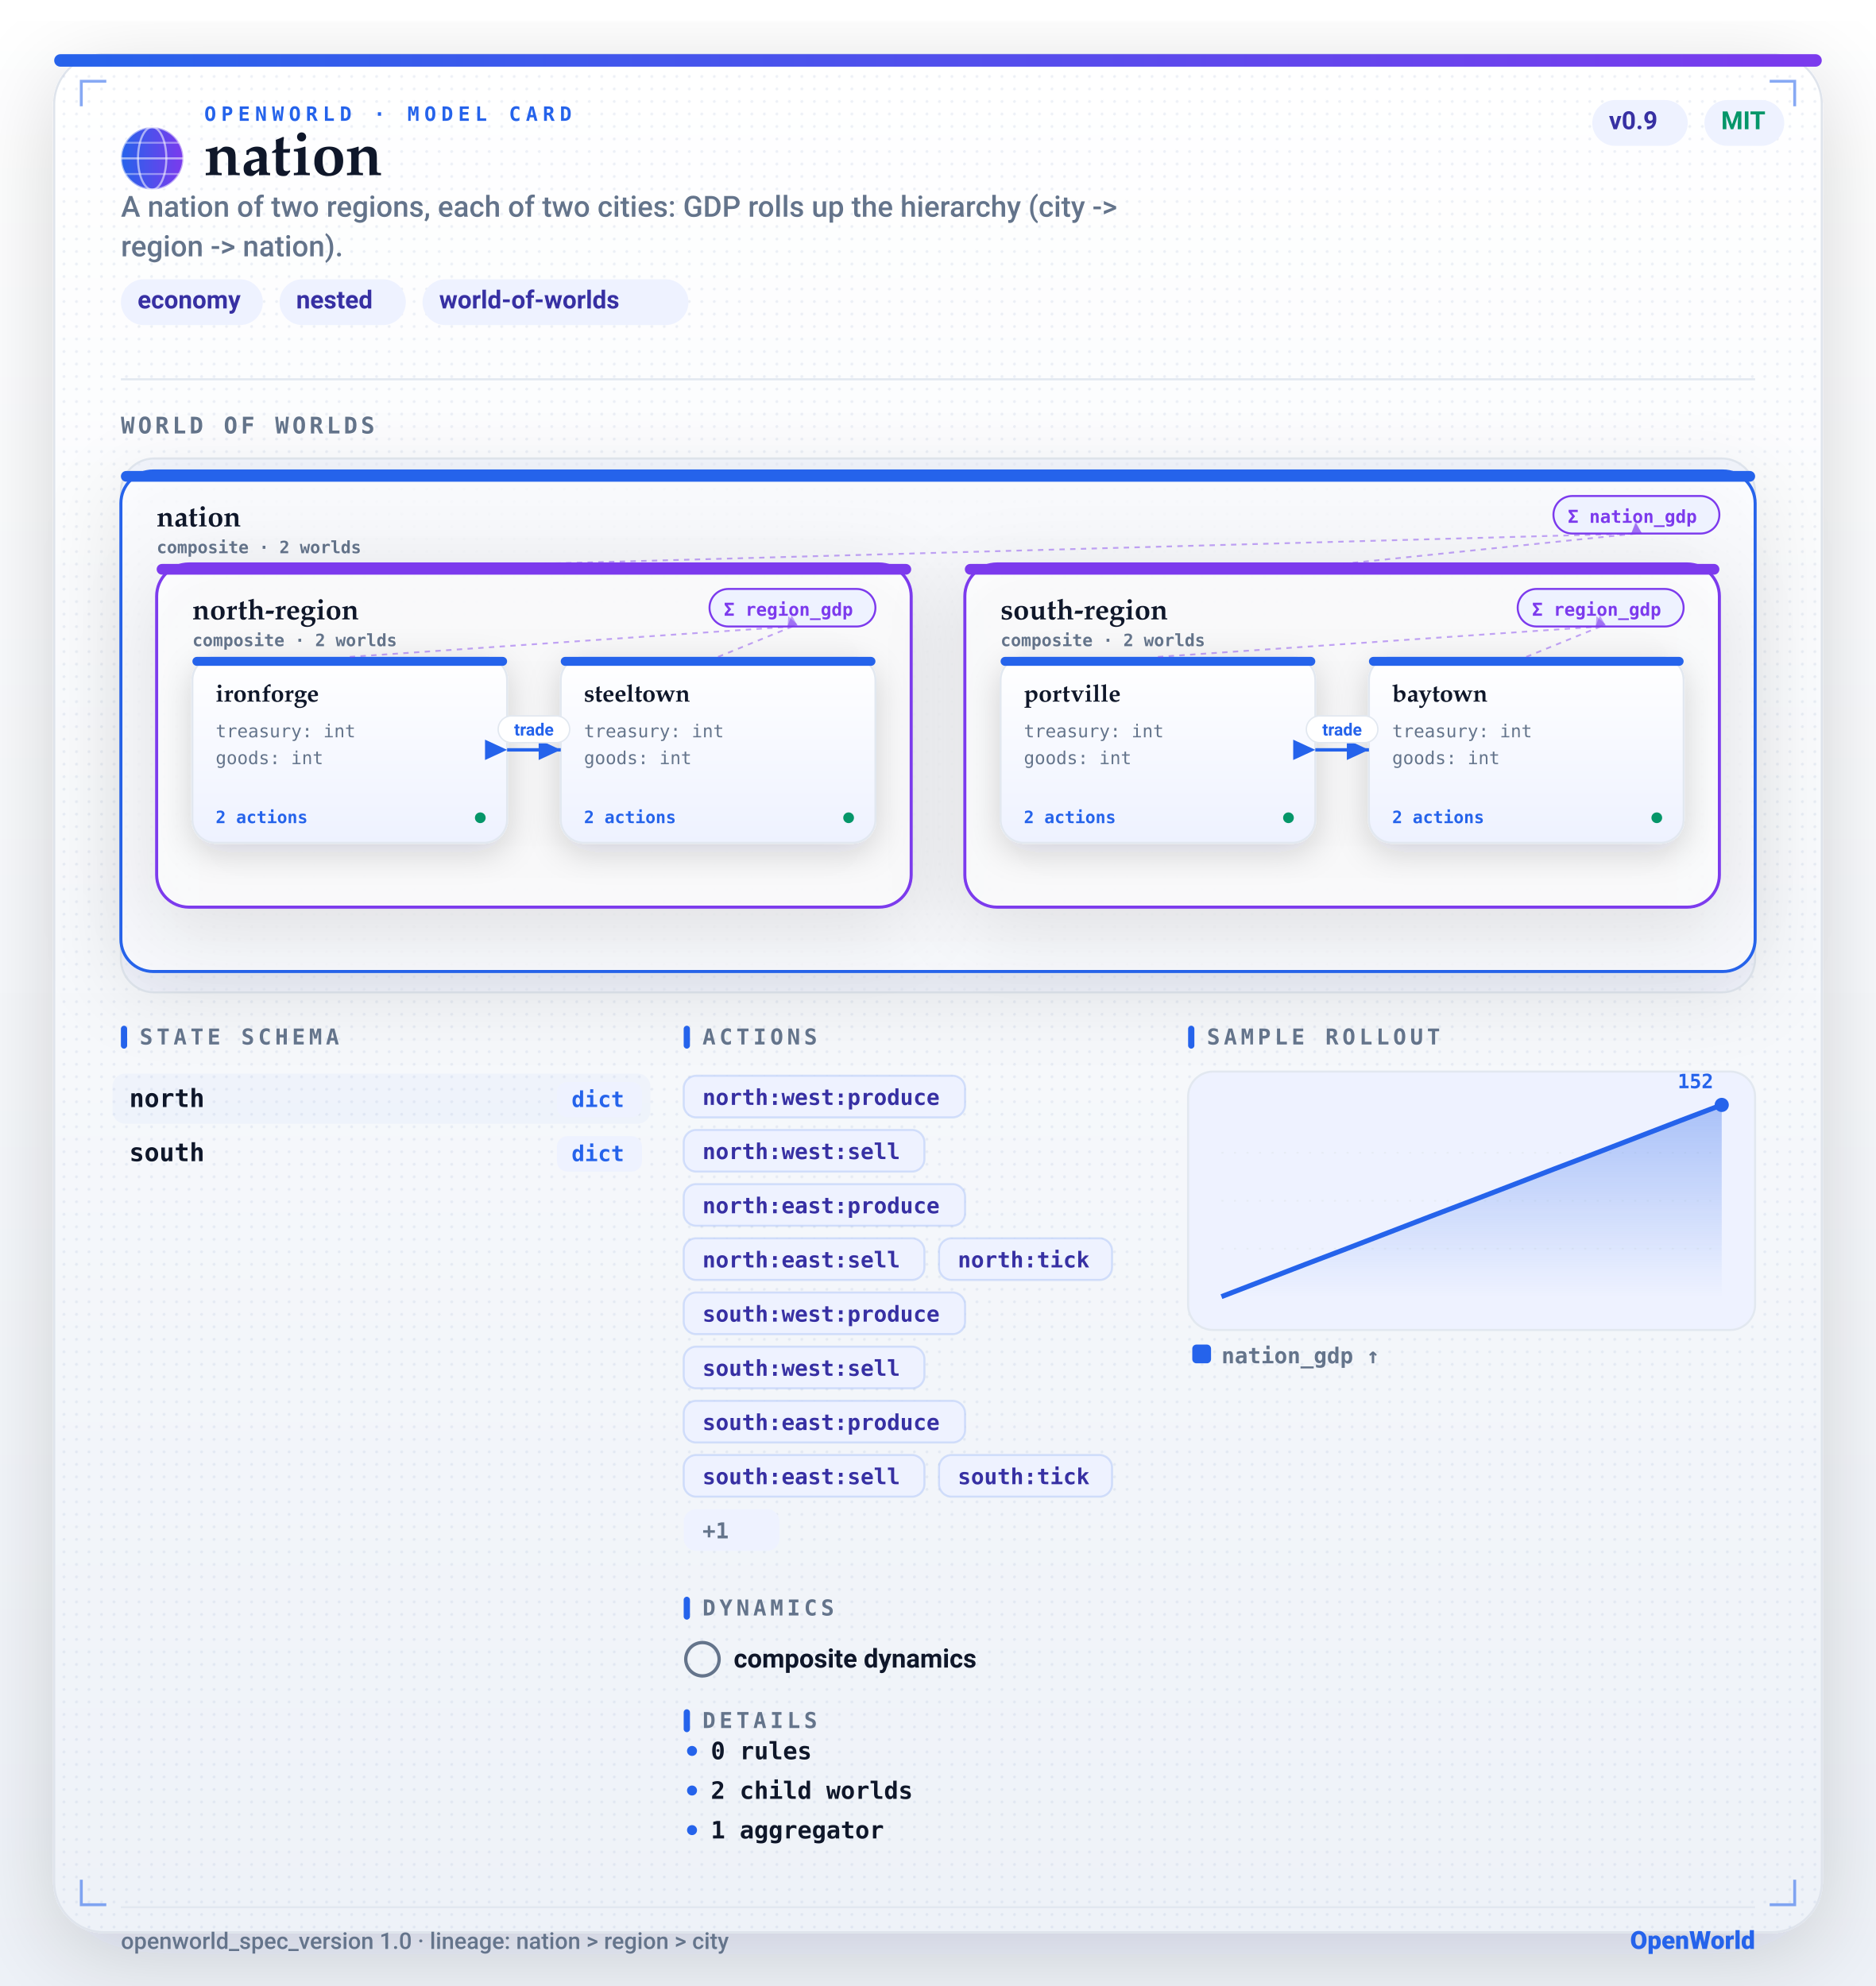
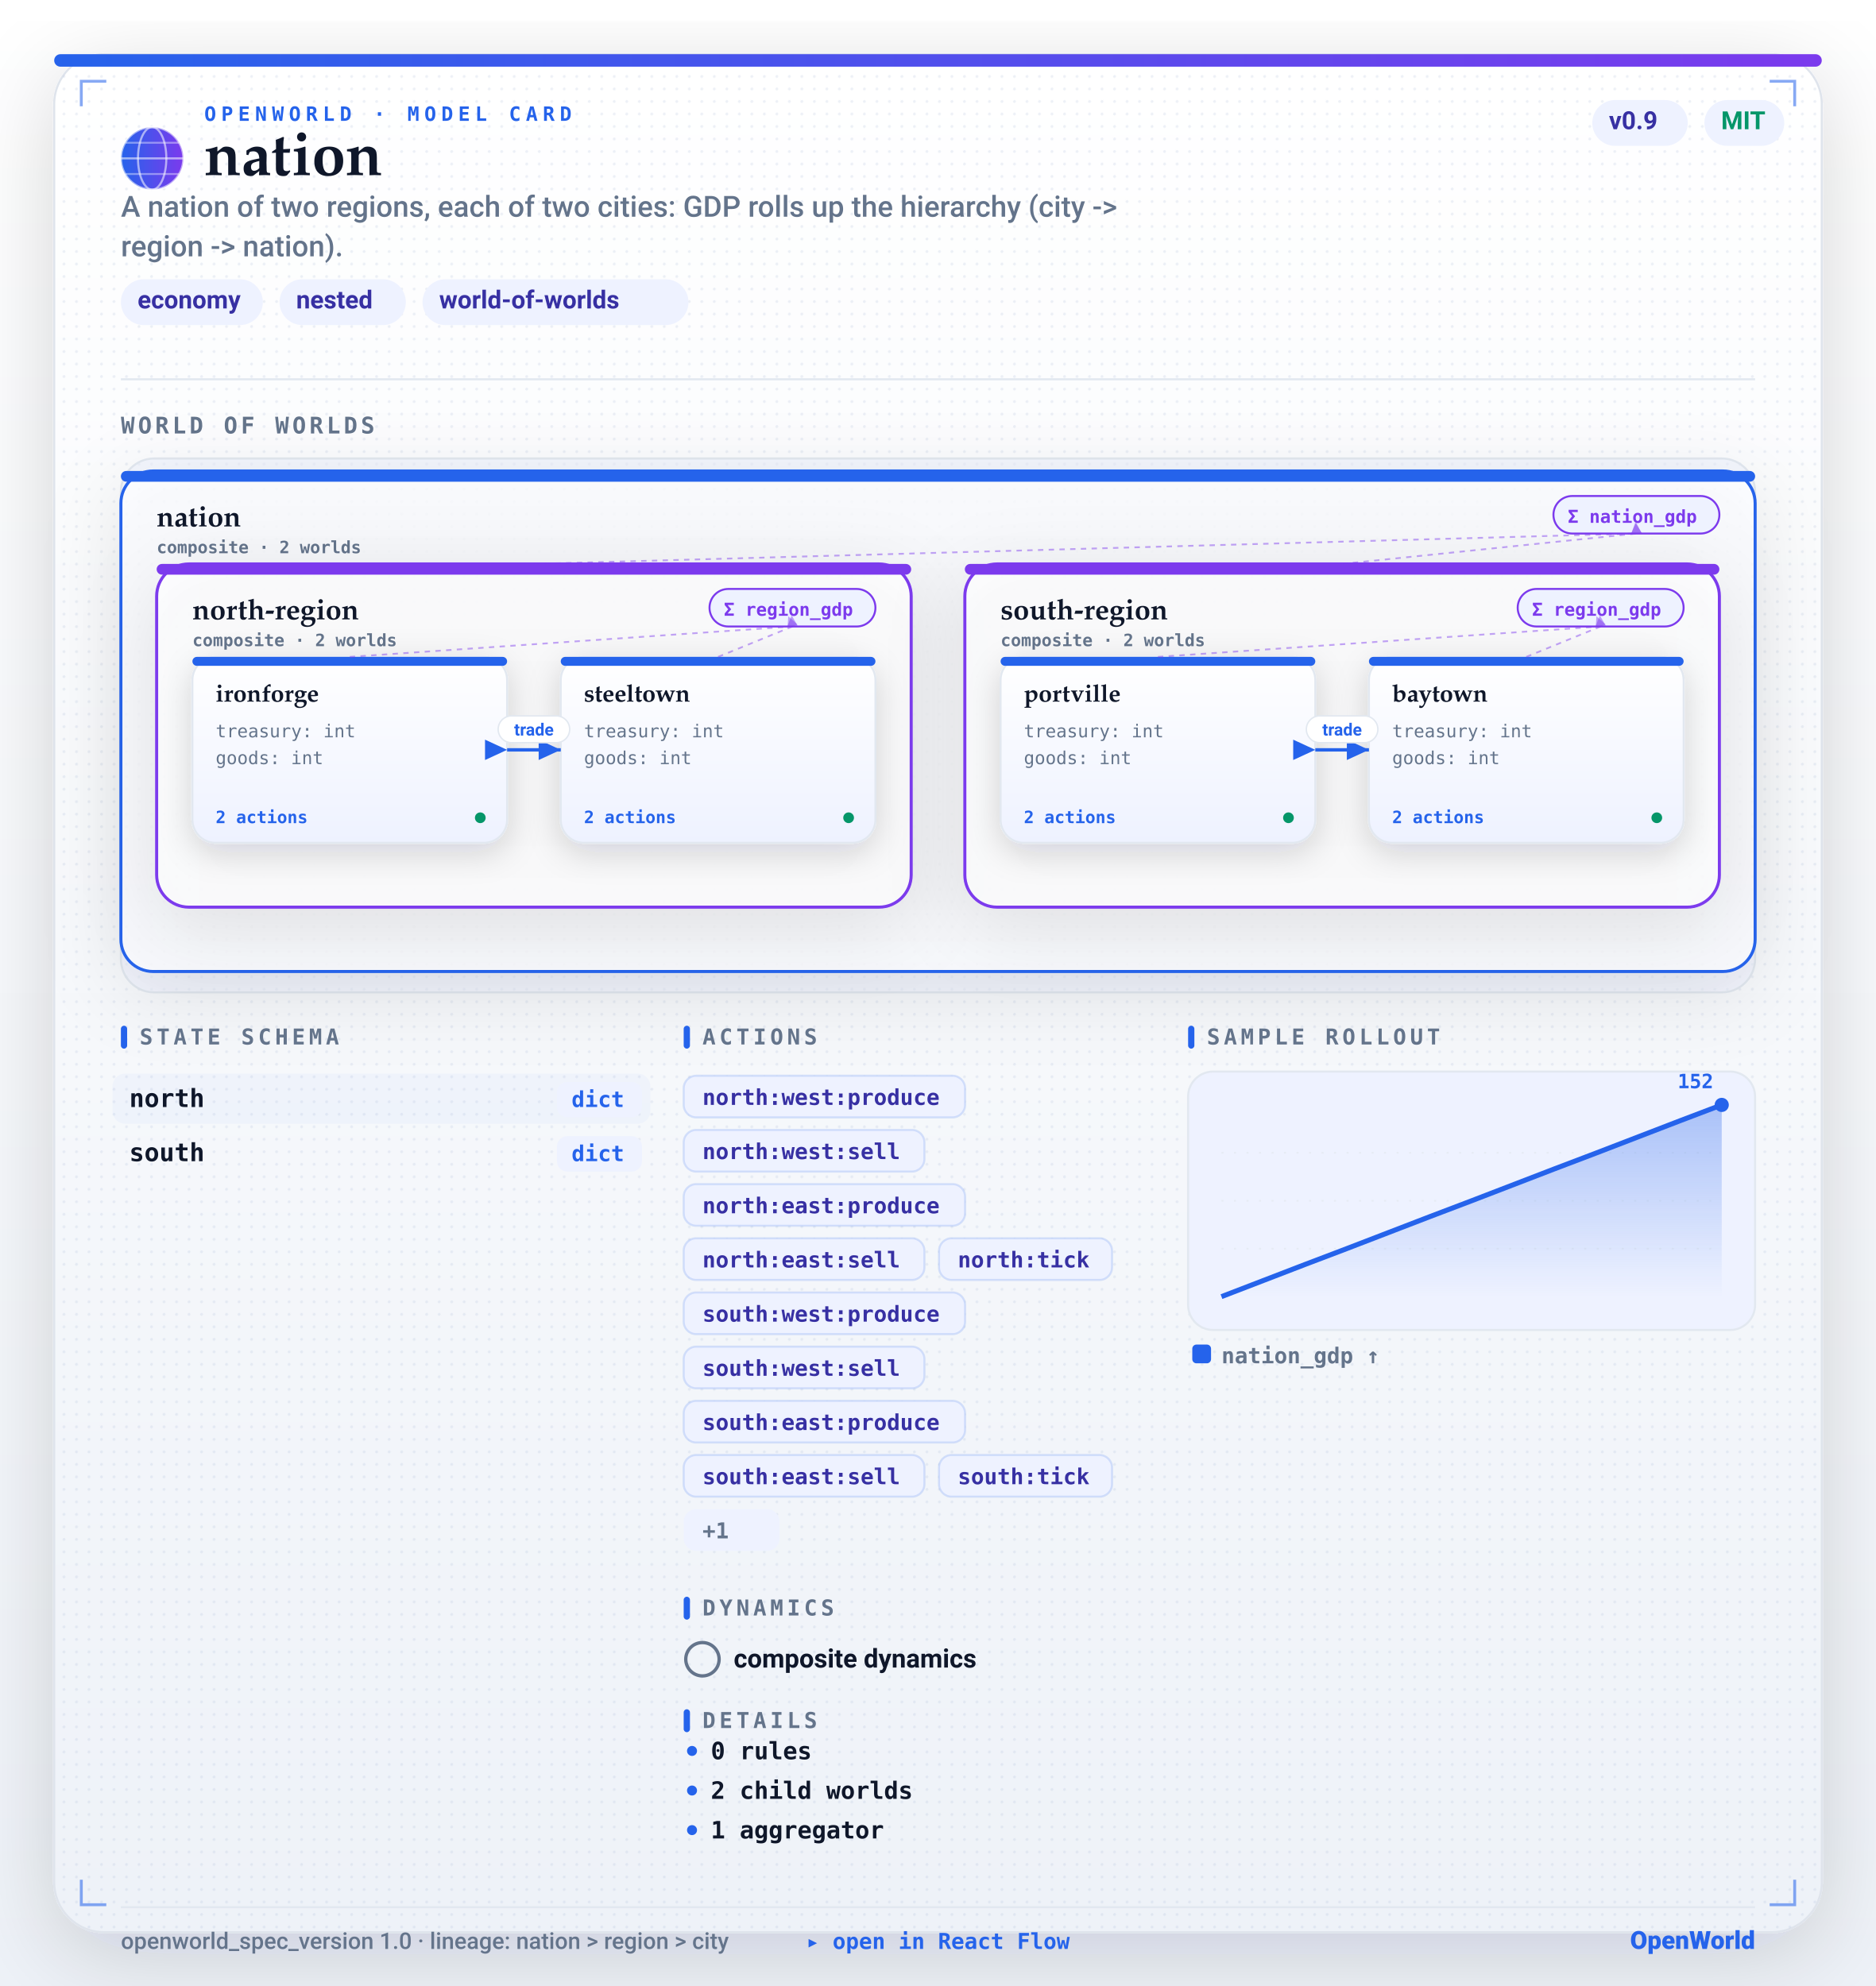
<svg xmlns="http://www.w3.org/2000/svg" viewBox="0 0 900 953" width="900" height="953" font-family="-apple-system,BlinkMacSystemFont,Segoe UI,Roboto,Helvetica,Arial,sans-serif">
  <defs>
    <linearGradient id="gbg" x1="0" y1="0" x2="0" y2="1">
      <stop offset="0" stop-color="#ffffff" />
      <stop offset="1" stop-color="#eef2f8" />
    </linearGradient>
    <linearGradient id="gnode" x1="0" y1="0" x2="0" y2="1">
      <stop offset="0" stop-color="#ffffff" />
      <stop offset="1" stop-color="#eef2ff" />
    </linearGradient>
    <linearGradient id="gacc" x1="0" y1="0" x2="1" y2="0">
      <stop offset="0" stop-color="#2563eb" />
      <stop offset="1" stop-color="#7c3aed" />
    </linearGradient>
    <linearGradient id="garea" x1="0" y1="0" x2="0" y2="1">
      <stop offset="0" stop-color="#2563eb" stop-opacity="0.34" />
      <stop offset="1" stop-color="#2563eb" stop-opacity="0" />
    </linearGradient>
    <filter id="sh" x="-30%" y="-30%" width="160%" height="160%">
      <feDropShadow dx="0" dy="5" stdDeviation="9" flood-color="#0f172a" flood-opacity="0.16" />
    </filter>
    <filter id="shsoft" x="-40%" y="-40%" width="180%" height="180%">
      <feDropShadow dx="0" dy="10" stdDeviation="22" flood-color="#0f172a" flood-opacity="0.16" />
    </filter>
    <marker id="arr" markerWidth="9" markerHeight="9" refX="6.5" refY="3" orient="auto">
      <path d="M0,0 L6.5,3 L0,6 Z" fill="#2563eb" />
    </marker>
    <marker id="arrUp" markerWidth="9" markerHeight="9" refX="3" refY="6.2" orient="auto">
      <path d="M0,6.2 L3,0 L6,6.2 Z" fill="#7c3aed" />
    </marker>
    <pattern id="grid" width="24" height="24" patternUnits="userSpaceOnUse">
      <path d="M24 0 H0 V24" fill="none" stroke="#9fb3d1" stroke-width="0.6" opacity="0.35" />
    </pattern>
    <pattern id="gridFine" width="6" height="6" patternUnits="userSpaceOnUse">
      <circle cx="0.7" cy="0.7" r="0.7" fill="#9fb3d1" opacity="0.18" />
    </pattern>
    <filter id="glow" x="-60%" y="-60%" width="220%" height="220%">
      <feGaussianBlur stdDeviation="2.4" result="b" />
      <feMerge>
        <feMergeNode in="b" />
        <feMergeNode in="SourceGraphic" />
      </feMerge>
    </filter>
  </defs>
  <rect x="0" y="0" width="900" height="953.175" fill="url(#gbg)" />
  <g filter="url(#shsoft)">
    <rect x="26" y="26" width="848" height="901.175" rx="24" fill="url(#gbg)" stroke="#dfe4ec" stroke-width="1" />
  </g>
  <clipPath id="pc">
    <rect x="26" y="26" width="848" height="901.175" rx="24" />
  </clipPath>
  <rect x="26" y="26" width="848" height="901.175" fill="url(#gridFine)" clip-path="url(#pc)" />
  <rect x="26" y="26" width="848" height="6" rx="3" fill="url(#gacc)" />
  <path d="M 39 51 L 39 39 L 51 39" fill="none" stroke="#2563eb" stroke-width="1.4" opacity="0.55" />
  <path d="M 861 51 L 861 39 L 849 39" fill="none" stroke="#2563eb" stroke-width="1.4" opacity="0.55" />
  <path d="M 39 902 L 39 914 L 51 914" fill="none" stroke="#2563eb" stroke-width="1.4" opacity="0.55" />
  <path d="M 861 902 L 861 914 L 849 914" fill="none" stroke="#2563eb" stroke-width="1.4" opacity="0.55" />
  <g transform="translate(73.0,76.0)">
    <circle r="15" fill="url(#gacc)" />
    <circle r="15" fill="none" stroke="#ffffff" stroke-opacity="0.55" stroke-width="1.1" />
    <ellipse rx="6.8" ry="15" fill="none" stroke="#ffffff" stroke-opacity="0.55" stroke-width="1" />
    <line x1="-15" y1="0" x2="15" y2="0" stroke="#ffffff" stroke-opacity="0.55" stroke-width="1" />
    <line x1="-12.9" y1="-7.5" x2="12.9" y2="-7.5" stroke="#ffffff" stroke-opacity="0.4" stroke-width="0.9" />
    <line x1="-12.9" y1="7.5" x2="12.9" y2="7.5" stroke="#ffffff" stroke-opacity="0.4" stroke-width="0.9" />
  </g>
  <text x="98.0" y="58.0" font-size="9.5" font-weight="700" fill="#2563eb" letter-spacing="2.4" font-family="ui-monospace,SFMono-Regular,Menlo,Consolas,monospace">OPENWORLD · MODEL CARD</text>
  <text x="98.0" y="84.0" font-size="29" font-weight="700" fill="#0f172a" font-family="'Iowan Old Style','Palatino Linotype',Palatino,Georgia,serif">nation</text>
  <text x="58.0" y="104.0" font-size="14" font-weight="500" fill="#64748b">A nation of two regions, each of two cities: GDP rolls up the hierarchy (city -&gt;</text>
  <text x="58.0" y="123.0" font-size="14" font-weight="500" fill="#64748b">region -&gt; nation).</text>
  <rect x="58.0" y="134.0" width="68.1" height="22" rx="11.0" fill="#eef2ff" />
  <text x="66.0" y="148.0" font-size="12" font-weight="600" fill="#3730a3">economy</text>
  <rect x="134.1" y="134.0" width="60.6" height="22" rx="11.0" fill="#eef2ff" />
  <text x="142.1" y="148.0" font-size="12" font-weight="600" fill="#3730a3">nested</text>
  <rect x="202.7" y="134.0" width="127.6" height="22" rx="11.0" fill="#eef2ff" />
  <text x="210.7" y="148.0" font-size="12" font-weight="600" fill="#3730a3">world-of-worlds</text>
  <rect x="817.7" y="48.0" width="38.3" height="22" rx="11.0" fill="#eef2ff" />
  <text x="825.7" y="62.0" font-size="12" font-weight="600" fill="#059669">MIT</text>
  <rect x="763.9" y="48.0" width="45.8" height="22" rx="11.0" fill="#eef2ff" />
  <text x="771.9" y="62.0" font-size="12" font-weight="600" fill="#3730a3">v0.9</text>
  <line x1="58" y1="182.0" x2="842" y2="182.0" stroke="#e2e8f0" stroke-width="1" />
  <rect x="58" y="220.0" width="784" height="256.2" rx="16" fill="#eef2ff" fill-opacity="0.5" stroke="#e2e8f0" stroke-width="1" />
  <text x="58.0" y="208.0" font-size="11" font-weight="700" fill="#64748b" letter-spacing="1.6" font-family="ui-monospace,SFMono-Regular,Menlo,Consolas,monospace">WORLD OF WORLDS</text>
  <g transform="translate(58.0,226.0) scale(0.8578)">
    <g filter="url(#shsoft)">
      <rect x="0.0" y="0.0" width="914.0" height="280.0" rx="18" fill="#ffffff" fill-opacity="0.62" stroke="#2563eb" stroke-width="1.7" />
    </g>
    <rect x="0.0" y="0.0" width="914.0" height="6" rx="3" fill="#2563eb" />
    <text x="20.0" y="31.0" font-size="16" font-weight="700" fill="#0f172a" font-family="'Iowan Old Style','Palatino Linotype',Palatino,Georgia,serif">nation</text>
    <text x="20.0" y="46.0" font-size="9.5" font-weight="600" fill="#64748b" font-family="ui-monospace,SFMono-Regular,Menlo,Consolas,monospace">composite · 2 worlds</text>
    <g filter="url(#shsoft)">
      <rect x="20.0" y="52.0" width="422.0" height="192.0" rx="18" fill="#ffffff" fill-opacity="0.62" stroke="#7c3aed" stroke-width="1.7" />
    </g>
    <rect x="20.0" y="52.0" width="422.0" height="6" rx="3" fill="#7c3aed" />
    <text x="40.0" y="83.0" font-size="16" font-weight="700" fill="#0f172a" font-family="'Iowan Old Style','Palatino Linotype',Palatino,Georgia,serif">north-region</text>
    <text x="40.0" y="98.0" font-size="9.5" font-weight="600" fill="#64748b" font-family="ui-monospace,SFMono-Regular,Menlo,Consolas,monospace">composite · 2 worlds</text>
    <a href="ironforge.svg">
      <g filter="url(#sh)">
        <rect x="40.0" y="104.0" width="176" height="104" rx="13" fill="url(#gnode)" stroke="#e2e8f0" stroke-width="1.1" />
      </g>
      <rect x="40.0" y="104.0" width="176" height="5" rx="2.5" fill="#2563eb" />
      <text x="53.0" y="129.0" font-size="13.5" font-weight="700" fill="#0f172a" font-family="'Iowan Old Style','Palatino Linotype',Palatino,Georgia,serif">ironforge</text>
      <text x="53.0" y="149.0" font-size="10" font-weight="500" fill="#64748b" font-family="ui-monospace,SFMono-Regular,Menlo,Consolas,monospace">treasury: int</text>
      <text x="53.0" y="164.0" font-size="10" font-weight="500" fill="#64748b" font-family="ui-monospace,SFMono-Regular,Menlo,Consolas,monospace">goods: int</text>
      <text x="53.0" y="197.0" font-size="9.5" font-weight="600" fill="#2563eb" font-family="ui-monospace,SFMono-Regular,Menlo,Consolas,monospace">2 actions</text>
      <circle cx="201.0" cy="194.0" r="3" fill="#059669" />
    </a>
    <a href="steeltown.svg">
      <g filter="url(#sh)">
        <rect x="246.0" y="104.0" width="176" height="104" rx="13" fill="url(#gnode)" stroke="#e2e8f0" stroke-width="1.1" />
      </g>
      <rect x="246.0" y="104.0" width="176" height="5" rx="2.5" fill="#2563eb" />
      <text x="259.0" y="129.0" font-size="13.5" font-weight="700" fill="#0f172a" font-family="'Iowan Old Style','Palatino Linotype',Palatino,Georgia,serif">steeltown</text>
      <text x="259.0" y="149.0" font-size="10" font-weight="500" fill="#64748b" font-family="ui-monospace,SFMono-Regular,Menlo,Consolas,monospace">treasury: int</text>
      <text x="259.0" y="164.0" font-size="10" font-weight="500" fill="#64748b" font-family="ui-monospace,SFMono-Regular,Menlo,Consolas,monospace">goods: int</text>
      <text x="259.0" y="197.0" font-size="9.5" font-weight="600" fill="#2563eb" font-family="ui-monospace,SFMono-Regular,Menlo,Consolas,monospace">2 actions</text>
      <circle cx="407.0" cy="194.0" r="3" fill="#059669" />
    </a>
    <path d="M 216.0 156.0 C 231.0 156.0, 231.0 156.0, 246.0 156.0" fill="none" stroke="#2563eb" stroke-width="1.9" marker-end="url(#arr)" marker-start="url(#arr)" />
    <rect x="211.0" y="137.0" width="40.0" height="15" rx="7.5" fill="#ffffff" stroke="#e2e8f0" stroke-width="0.8" />
    <text x="231.0" y="148.0" font-size="9.5" font-weight="600" fill="#2563eb" text-anchor="middle">trade</text>
    <rect x="329.2" y="66.0" width="92.8" height="21" rx="10.5" fill="#eef2ff" stroke="#7c3aed" stroke-width="1.1" />
    <text x="337.2" y="81.0" font-size="10" font-weight="700" fill="#7c3aed" font-family="ui-monospace,SFMono-Regular,Menlo,Consolas,monospace">Σ region_gdp</text>
    <path d="M 128.0 104.0 L 375.6 87.0" fill="none" stroke="#7c3aed" stroke-width="1" stroke-dasharray="3 3" opacity="0.45" marker-end="url(#arrUp)" />
    <path d="M 334.0 104.0 L 375.6 87.0" fill="none" stroke="#7c3aed" stroke-width="1" stroke-dasharray="3 3" opacity="0.45" marker-end="url(#arrUp)" />
    <g filter="url(#shsoft)">
      <rect x="472.0" y="52.0" width="422.0" height="192.0" rx="18" fill="#ffffff" fill-opacity="0.62" stroke="#7c3aed" stroke-width="1.7" />
    </g>
    <rect x="472.0" y="52.0" width="422.0" height="6" rx="3" fill="#7c3aed" />
    <text x="492.0" y="83.0" font-size="16" font-weight="700" fill="#0f172a" font-family="'Iowan Old Style','Palatino Linotype',Palatino,Georgia,serif">south-region</text>
    <text x="492.0" y="98.0" font-size="9.5" font-weight="600" fill="#64748b" font-family="ui-monospace,SFMono-Regular,Menlo,Consolas,monospace">composite · 2 worlds</text>
    <a href="portville.svg">
      <g filter="url(#sh)">
        <rect x="492.0" y="104.0" width="176" height="104" rx="13" fill="url(#gnode)" stroke="#e2e8f0" stroke-width="1.1" />
      </g>
      <rect x="492.0" y="104.0" width="176" height="5" rx="2.5" fill="#2563eb" />
      <text x="505.0" y="129.0" font-size="13.5" font-weight="700" fill="#0f172a" font-family="'Iowan Old Style','Palatino Linotype',Palatino,Georgia,serif">portville</text>
      <text x="505.0" y="149.0" font-size="10" font-weight="500" fill="#64748b" font-family="ui-monospace,SFMono-Regular,Menlo,Consolas,monospace">treasury: int</text>
      <text x="505.0" y="164.0" font-size="10" font-weight="500" fill="#64748b" font-family="ui-monospace,SFMono-Regular,Menlo,Consolas,monospace">goods: int</text>
      <text x="505.0" y="197.0" font-size="9.5" font-weight="600" fill="#2563eb" font-family="ui-monospace,SFMono-Regular,Menlo,Consolas,monospace">2 actions</text>
      <circle cx="653.0" cy="194.0" r="3" fill="#059669" />
    </a>
    <a href="baytown.svg">
      <g filter="url(#sh)">
        <rect x="698.0" y="104.0" width="176" height="104" rx="13" fill="url(#gnode)" stroke="#e2e8f0" stroke-width="1.1" />
      </g>
      <rect x="698.0" y="104.0" width="176" height="5" rx="2.5" fill="#2563eb" />
      <text x="711.0" y="129.0" font-size="13.5" font-weight="700" fill="#0f172a" font-family="'Iowan Old Style','Palatino Linotype',Palatino,Georgia,serif">baytown</text>
      <text x="711.0" y="149.0" font-size="10" font-weight="500" fill="#64748b" font-family="ui-monospace,SFMono-Regular,Menlo,Consolas,monospace">treasury: int</text>
      <text x="711.0" y="164.0" font-size="10" font-weight="500" fill="#64748b" font-family="ui-monospace,SFMono-Regular,Menlo,Consolas,monospace">goods: int</text>
      <text x="711.0" y="197.0" font-size="9.5" font-weight="600" fill="#2563eb" font-family="ui-monospace,SFMono-Regular,Menlo,Consolas,monospace">2 actions</text>
      <circle cx="859.0" cy="194.0" r="3" fill="#059669" />
    </a>
    <path d="M 668.0 156.0 C 683.0 156.0, 683.0 156.0, 698.0 156.0" fill="none" stroke="#2563eb" stroke-width="1.9" marker-end="url(#arr)" marker-start="url(#arr)" />
    <rect x="663.0" y="137.0" width="40.0" height="15" rx="7.5" fill="#ffffff" stroke="#e2e8f0" stroke-width="0.8" />
    <text x="683.0" y="148.0" font-size="9.5" font-weight="600" fill="#2563eb" text-anchor="middle">trade</text>
    <rect x="781.2" y="66.0" width="92.8" height="21" rx="10.5" fill="#eef2ff" stroke="#7c3aed" stroke-width="1.1" />
    <text x="789.2" y="81.0" font-size="10" font-weight="700" fill="#7c3aed" font-family="ui-monospace,SFMono-Regular,Menlo,Consolas,monospace">Σ region_gdp</text>
    <path d="M 580.0 104.0 L 827.6 87.0" fill="none" stroke="#7c3aed" stroke-width="1" stroke-dasharray="3 3" opacity="0.45" marker-end="url(#arrUp)" />
    <path d="M 786.0 104.0 L 827.6 87.0" fill="none" stroke="#7c3aed" stroke-width="1" stroke-dasharray="3 3" opacity="0.45" marker-end="url(#arrUp)" />
    <rect x="801.2" y="14.0" width="92.8" height="21" rx="10.5" fill="#eef2ff" stroke="#7c3aed" stroke-width="1.1" />
    <text x="809.2" y="29.0" font-size="10" font-weight="700" fill="#7c3aed" font-family="ui-monospace,SFMono-Regular,Menlo,Consolas,monospace">Σ nation_gdp</text>
    <path d="M 231.0 52.0 L 847.6 35.0" fill="none" stroke="#7c3aed" stroke-width="1" stroke-dasharray="3 3" opacity="0.45" marker-end="url(#arrUp)" />
    <path d="M 683.0 52.0 L 847.6 35.0" fill="none" stroke="#7c3aed" stroke-width="1" stroke-dasharray="3 3" opacity="0.45" marker-end="url(#arrUp)" />
  </g>
  <rect x="58.0" y="492.2" width="3" height="11" rx="1.5" fill="#2563eb" />
  <text x="67.0" y="501.2" font-size="10.5" font-weight="700" fill="#64748b" letter-spacing="1.8" font-family="ui-monospace,SFMono-Regular,Menlo,Consolas,monospace">STATE SCHEMA</text>
  <rect x="54.0" y="515.2" width="258.0" height="24" rx="6" fill="#2563eb" fill-opacity="0.035" />
  <text x="62.0" y="531.2" font-size="12" font-weight="600" fill="#0f172a" font-family="ui-monospace,SFMono-Regular,Menlo,Consolas,monospace">north</text>
  <rect x="267.2" y="519.2" width="40.8" height="17" rx="5" fill="#eef2ff" />
  <text x="274.2" y="531.2" font-size="10.5" font-weight="700" fill="#2563eb" font-family="ui-monospace,SFMono-Regular,Menlo,Consolas,monospace">dict</text>
  <text x="62.0" y="557.2" font-size="12" font-weight="600" fill="#0f172a" font-family="ui-monospace,SFMono-Regular,Menlo,Consolas,monospace">south</text>
  <rect x="267.2" y="545.2" width="40.8" height="17" rx="5" fill="#eef2ff" />
  <text x="274.2" y="557.2" font-size="10.5" font-weight="700" fill="#2563eb" font-family="ui-monospace,SFMono-Regular,Menlo,Consolas,monospace">dict</text>
  <rect x="328.0" y="492.2" width="3" height="11" rx="1.5" fill="#2563eb" />
  <text x="337.0" y="501.2" font-size="10.5" font-weight="700" fill="#64748b" letter-spacing="1.8" font-family="ui-monospace,SFMono-Regular,Menlo,Consolas,monospace">ACTIONS</text>
  <rect x="328.0" y="516.2" width="135.0" height="20" rx="6" fill="#eef2ff" stroke="#2563eb" stroke-width="1" stroke-opacity="0.16" />
  <text x="337.0" y="530.2" font-size="10.5" font-weight="600" fill="#3730a3" font-family="ui-monospace,SFMono-Regular,Menlo,Consolas,monospace">north:west:produce</text>
  <rect x="328.0" y="542.2" width="115.5" height="20" rx="6" fill="#eef2ff" stroke="#2563eb" stroke-width="1" stroke-opacity="0.16" />
  <text x="337.0" y="556.2" font-size="10.5" font-weight="600" fill="#3730a3" font-family="ui-monospace,SFMono-Regular,Menlo,Consolas,monospace">north:west:sell</text>
  <rect x="328.0" y="568.2" width="135.0" height="20" rx="6" fill="#eef2ff" stroke="#2563eb" stroke-width="1" stroke-opacity="0.16" />
  <text x="337.0" y="582.2" font-size="10.5" font-weight="600" fill="#3730a3" font-family="ui-monospace,SFMono-Regular,Menlo,Consolas,monospace">north:east:produce</text>
  <rect x="328.0" y="594.2" width="115.5" height="20" rx="6" fill="#eef2ff" stroke="#2563eb" stroke-width="1" stroke-opacity="0.16" />
  <text x="337.0" y="608.2" font-size="10.5" font-weight="600" fill="#3730a3" font-family="ui-monospace,SFMono-Regular,Menlo,Consolas,monospace">north:east:sell</text>
  <rect x="450.5" y="594.2" width="83.0" height="20" rx="6" fill="#eef2ff" stroke="#2563eb" stroke-width="1" stroke-opacity="0.16" />
  <text x="459.5" y="608.2" font-size="10.5" font-weight="600" fill="#3730a3" font-family="ui-monospace,SFMono-Regular,Menlo,Consolas,monospace">north:tick</text>
  <rect x="328.0" y="620.2" width="135.0" height="20" rx="6" fill="#eef2ff" stroke="#2563eb" stroke-width="1" stroke-opacity="0.16" />
  <text x="337.0" y="634.2" font-size="10.5" font-weight="600" fill="#3730a3" font-family="ui-monospace,SFMono-Regular,Menlo,Consolas,monospace">south:west:produce</text>
  <rect x="328.0" y="646.2" width="115.5" height="20" rx="6" fill="#eef2ff" stroke="#2563eb" stroke-width="1" stroke-opacity="0.16" />
  <text x="337.0" y="660.2" font-size="10.5" font-weight="600" fill="#3730a3" font-family="ui-monospace,SFMono-Regular,Menlo,Consolas,monospace">south:west:sell</text>
  <rect x="328.0" y="672.2" width="135.0" height="20" rx="6" fill="#eef2ff" stroke="#2563eb" stroke-width="1" stroke-opacity="0.16" />
  <text x="337.0" y="686.2" font-size="10.5" font-weight="600" fill="#3730a3" font-family="ui-monospace,SFMono-Regular,Menlo,Consolas,monospace">south:east:produce</text>
  <rect x="328.0" y="698.2" width="115.5" height="20" rx="6" fill="#eef2ff" stroke="#2563eb" stroke-width="1" stroke-opacity="0.16" />
  <text x="337.0" y="712.2" font-size="10.5" font-weight="600" fill="#3730a3" font-family="ui-monospace,SFMono-Regular,Menlo,Consolas,monospace">south:east:sell</text>
  <rect x="450.5" y="698.2" width="83.0" height="20" rx="6" fill="#eef2ff" stroke="#2563eb" stroke-width="1" stroke-opacity="0.16" />
  <text x="459.5" y="712.2" font-size="10.5" font-weight="600" fill="#3730a3" font-family="ui-monospace,SFMono-Regular,Menlo,Consolas,monospace">south:tick</text>
  <rect x="328.0" y="724.2" width="46" height="20" rx="6" fill="#eef2ff" />
  <text x="337.0" y="738.2" font-size="10.5" font-weight="700" fill="#64748b" font-family="ui-monospace,SFMono-Regular,Menlo,Consolas,monospace">+1</text>
  <rect x="328.0" y="766.2" width="3" height="11" rx="1.5" fill="#2563eb" />
  <text x="337.0" y="775.2" font-size="10.5" font-weight="700" fill="#64748b" letter-spacing="1.8" font-family="ui-monospace,SFMono-Regular,Menlo,Consolas,monospace">DYNAMICS</text>
  <circle cx="337.0" cy="796.2" r="8" fill="none" stroke="#64748b" stroke-width="1.6" />
  <text x="352.0" y="800.2" font-size="12.5" font-weight="700" fill="#0f172a">composite dynamics</text>
  <rect x="328.0" y="820.2" width="3" height="11" rx="1.5" fill="#2563eb" />
  <text x="337.0" y="829.2" font-size="10.5" font-weight="700" fill="#64748b" letter-spacing="1.8" font-family="ui-monospace,SFMono-Regular,Menlo,Consolas,monospace">DETAILS</text>
  <circle cx="332.0" cy="840.2" r="2.4" fill="#2563eb" />
  <text x="341.0" y="844.2" font-size="11.5" font-weight="600" fill="#0f172a" font-family="ui-monospace,SFMono-Regular,Menlo,Consolas,monospace">0 rules</text>
  <circle cx="332.0" cy="859.2" r="2.4" fill="#2563eb" />
  <text x="341.0" y="863.2" font-size="11.5" font-weight="600" fill="#0f172a" font-family="ui-monospace,SFMono-Regular,Menlo,Consolas,monospace">2 child worlds</text>
  <circle cx="332.0" cy="878.2" r="2.4" fill="#2563eb" />
  <text x="341.0" y="882.2" font-size="11.5" font-weight="600" fill="#0f172a" font-family="ui-monospace,SFMono-Regular,Menlo,Consolas,monospace">1 aggregator</text>
  <rect x="570.0" y="492.2" width="3" height="11" rx="1.5" fill="#2563eb" />
  <text x="579.0" y="501.2" font-size="10.5" font-weight="700" fill="#64748b" letter-spacing="1.8" font-family="ui-monospace,SFMono-Regular,Menlo,Consolas,monospace">SAMPLE ROLLOUT</text>
  <rect x="570.0" y="514.2" width="272.0" height="124" rx="12" fill="#eef2ff" stroke="#e2e8f0" stroke-width="1" />
  <line x1="586.0" y1="553.2" x2="826.0" y2="553.2" stroke="#e2e8f0" stroke-width="0.8" stroke-dasharray="1 5" opacity="0.7" />
  <line x1="586.0" y1="576.2" x2="826.0" y2="576.2" stroke="#e2e8f0" stroke-width="0.8" stroke-dasharray="1 5" opacity="0.7" />
  <line x1="586.0" y1="599.2" x2="826.0" y2="599.2" stroke="#e2e8f0" stroke-width="0.8" stroke-dasharray="1 5" opacity="0.7" />
  <path class="series" d="M 586.0 622.2 L 586.0 622.2 L 606.0 614.5 L 626.0 606.8 L 646.0 599.2 L 666.0 591.5 L 686.0 583.8 L 706.0 576.2 L 726.0 568.5 L 746.0 560.8 L 766.0 553.2 L 786.0 545.5 L 806.0 537.8 L 826.0 530.2 L 826.0 622.2 Z" fill="url(#garea)" />
  <polyline class="series" points="586.0,622.2 606.0,614.5 626.0,606.8 646.0,599.2 666.0,591.5 686.0,583.8 706.0,576.2 726.0,568.5 746.0,560.8 766.0,553.2 786.0,545.5 806.0,537.8 826.0,530.2" fill="none" stroke="#2563eb" stroke-width="2.4" stroke-linejoin="round" />
  <circle cx="826.0" cy="530.2" r="3.4" fill="#2563eb" />
  <text x="822.0" y="522.2" font-size="9.5" font-weight="700" fill="#2563eb" text-anchor="end" font-family="ui-monospace,SFMono-Regular,Menlo,Consolas,monospace">152</text>
  <rect x="572.0" y="645.2" width="9" height="9" rx="2" fill="#2563eb" />
  <text x="586.0" y="654.2" font-size="10.5" font-weight="600" fill="#64748b" font-family="ui-monospace,SFMono-Regular,Menlo,Consolas,monospace">nation_gdp ↑</text>
  <line x1="58" y1="915.2" x2="842" y2="915.2" stroke="#e2e8f0" stroke-width="1" />
  <text x="58.0" y="935.2" font-size="11" font-weight="500" fill="#64748b">openworld_spec_version 1.0  ·  lineage: nation &gt; region &gt; city</text>
+   <a href="https://play.reactflow.dev" target="_blank">
+     <text x="450.0" y="935.2" font-size="10.5" font-weight="700" fill="#2563eb" text-anchor="middle" font-family="ui-monospace,SFMono-Regular,Menlo,Consolas,monospace">▸ open in React Flow</text>
+   </a>
  <text x="842.0" y="935.2" font-size="12" font-weight="800" fill="#2563eb" text-anchor="end">OpenWorld</text>
</svg>
